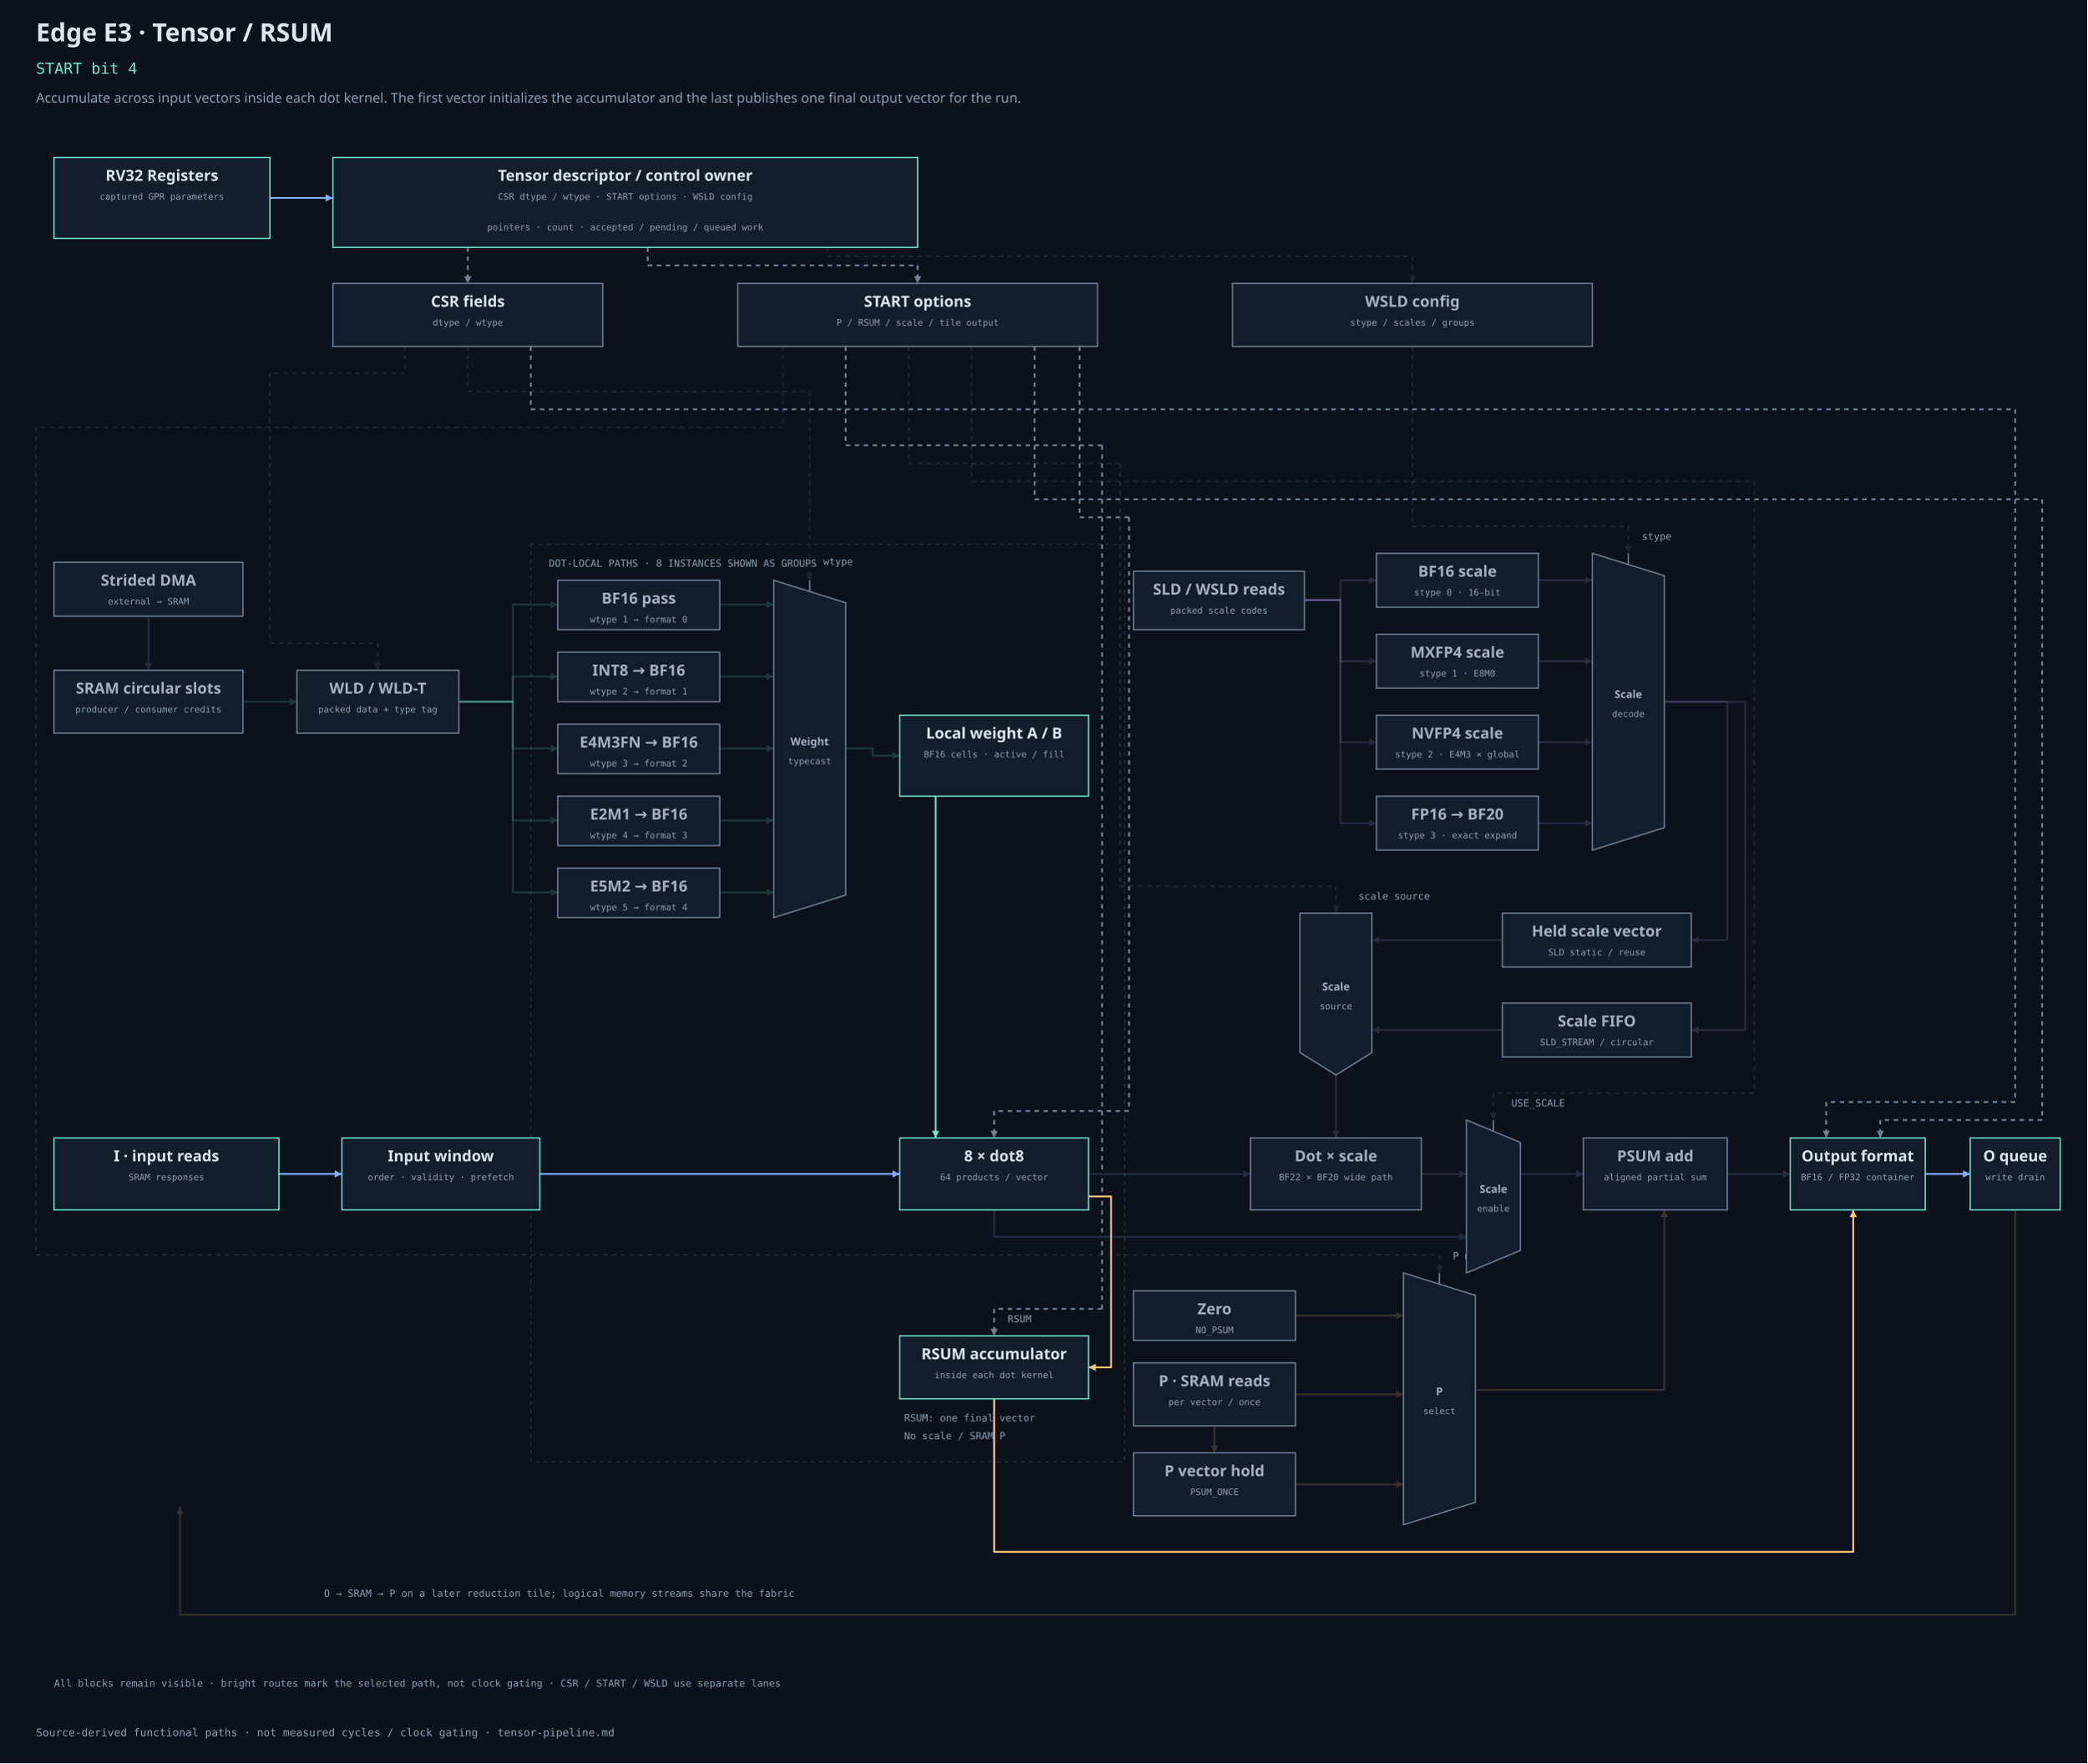
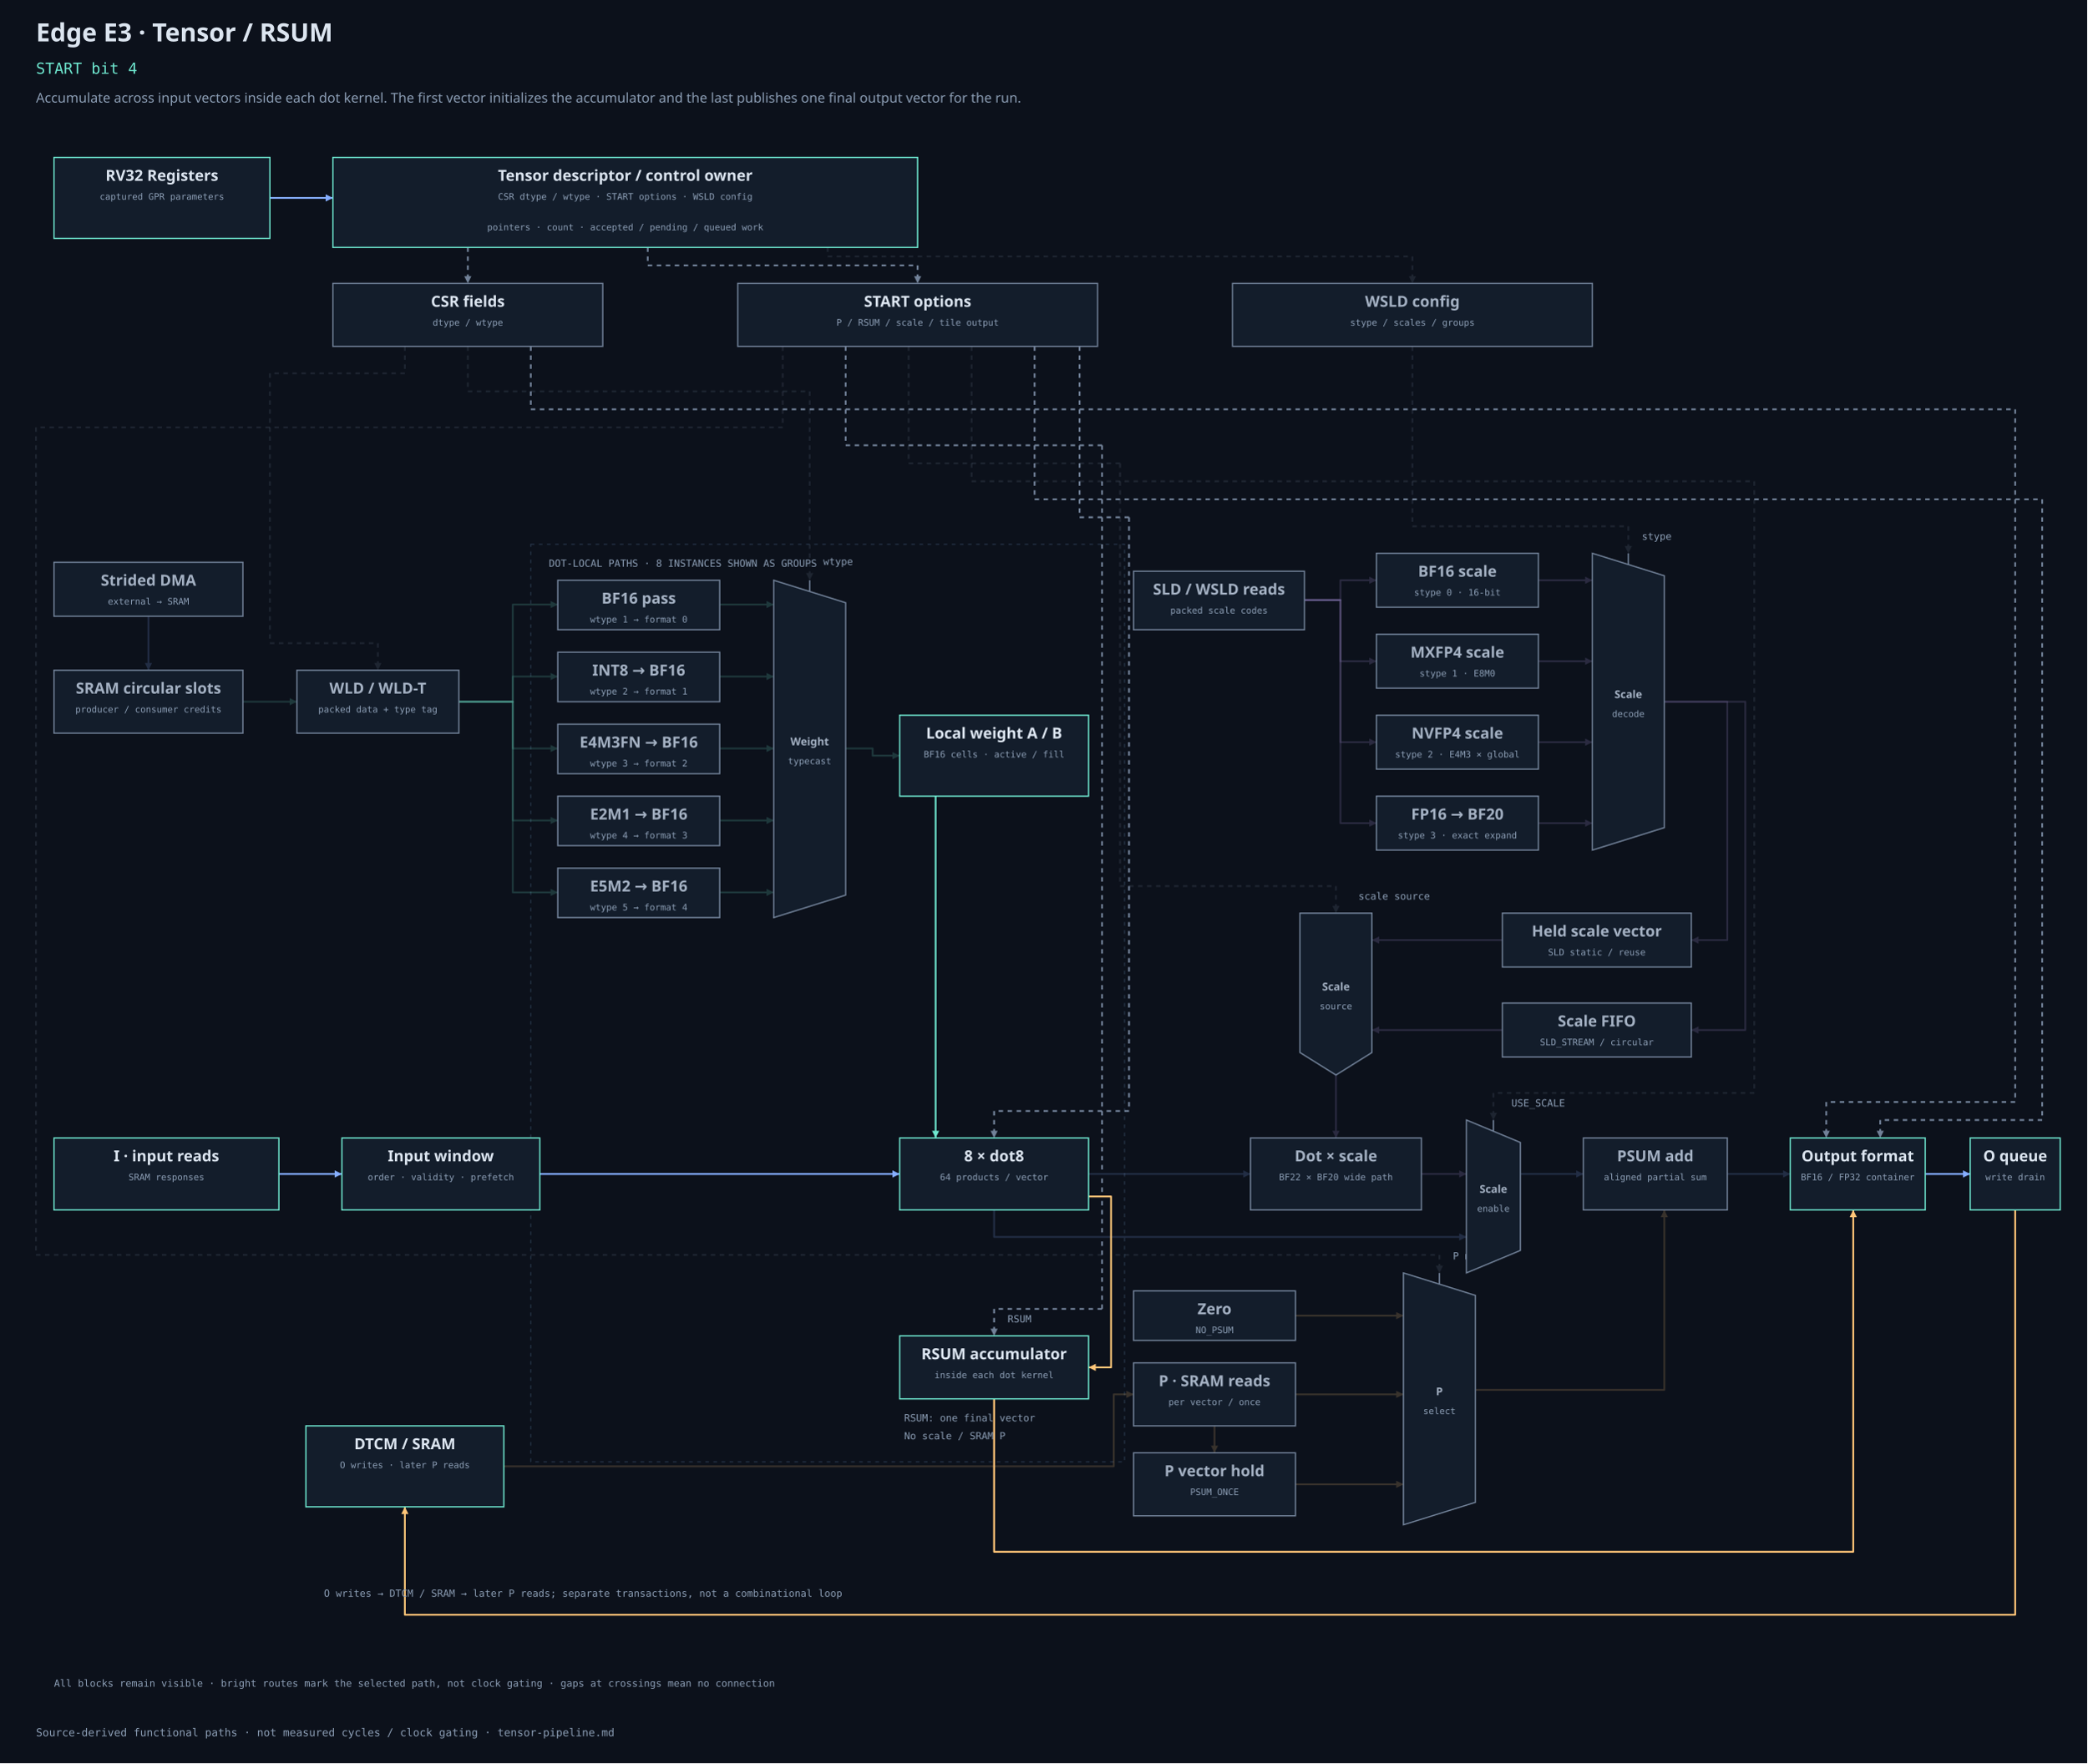
<svg xmlns="http://www.w3.org/2000/svg" width="2320" height="1960" viewBox="0 0 2320 1960">
  <rect width="2320" height="1960" fill="#0c111b" />
  <text x="40" y="46" fill="#dce5f0" font-family="sans-serif" font-size="28" font-weight="700">Edge E3 · Tensor / RSUM</text>
  <text x="40" y="82" fill="#6ee7cf" font-family="monospace" font-size="17">START bit 4</text>
  <text x="40" y="114" fill="#8c9eb5" font-family="sans-serif" font-size="15">Accumulate across input vectors inside each dot kernel. The first vector initializes the accumulator and the last publishes one final output vector for the run.</text>
  <svg x="20" y="135" width="2280" height="1760" viewBox="0 0 2280 1760" role="img" aria-labelledby="tensor-svg-title tensor-svg-desc">
    <style>.tensor-bg{fill:var(--bg,#0c111b)}.tensor-memory{fill:none;stroke:var(--rule,#29394e);stroke-dasharray:4 5}.tensor-title{font:600 17px sans-serif;fill:var(--ink,#dce5f0)}.tensor-sub{font:10px monospace;fill:var(--muted,#8c9eb5)}.tensor-caption{font:11px monospace;fill:var(--muted,#8c9eb5)}.tensor-box{fill:var(--panel,#131d2b);stroke:var(--ink,#dce5f0);stroke-width:1.4}.tensor-wire{fill:none;stroke-width:2;stroke-linejoin:round}.tensor-data{stroke:#85adff}.tensor-weight{stroke:#6ee7cf}.tensor-psum{stroke:#ffc578}.tensor-optional{stroke:#b39be8}.tensor-control{stroke:#718198;stroke-dasharray:5 5}.tensor-arrow-data{fill:#85adff}.tensor-arrow-weight{fill:#6ee7cf}.tensor-arrow-psum{fill:#ffc578}.tensor-arrow-optional{fill:#b39be8}.tensor-arrow-control{fill:#718198}[data-tensor-node]{opacity:1}[data-tensor-path]{opacity:.18}[data-tensor-path].is-active{opacity:1}[data-tensor-node]:not(.is-active) .tensor-box{stroke:var(--muted,#718198)}[data-tensor-node]:not(.is-active) .tensor-title{fill:var(--muted,#a4b1c3)}[data-tensor-node]:not(.is-active) .tensor-sub{fill:var(--muted,#8c9eb5)}.tensor-mux-title{font-size:12px}.tensor-control-source .tensor-box{stroke:#718198!important}.tensor-control-port{stroke:#718198;stroke-width:1.5;fill:none}.is-active .tensor-box{stroke:#6ee7cf}</style>
    <defs>
      <marker id="tensor-arrow-data" viewBox="0 0 8 8" refX="8" refY="4" markerWidth="8" markerHeight="8" markerUnits="userSpaceOnUse" orient="auto">
        <path d="M0 0L8 4L0 8Z" class="tensor-arrow-data" />
      </marker>
      <marker id="tensor-arrow-weight" viewBox="0 0 8 8" refX="8" refY="4" markerWidth="8" markerHeight="8" markerUnits="userSpaceOnUse" orient="auto">
        <path d="M0 0L8 4L0 8Z" class="tensor-arrow-weight" />
      </marker>
      <marker id="tensor-arrow-psum" viewBox="0 0 8 8" refX="8" refY="4" markerWidth="8" markerHeight="8" markerUnits="userSpaceOnUse" orient="auto">
        <path d="M0 0L8 4L0 8Z" class="tensor-arrow-psum" />
      </marker>
      <marker id="tensor-arrow-optional" viewBox="0 0 8 8" refX="8" refY="4" markerWidth="8" markerHeight="8" markerUnits="userSpaceOnUse" orient="auto">
        <path d="M0 0L8 4L0 8Z" class="tensor-arrow-optional" />
      </marker>
      <marker id="tensor-arrow-control" viewBox="0 0 8 8" refX="8" refY="4" markerWidth="8" markerHeight="8" markerUnits="userSpaceOnUse" orient="auto">
        <path d="M0 0L8 4L0 8Z" class="tensor-arrow-control" />
      </marker>
    </defs>
    <rect class="tensor-bg" width="2280" height="1760" />
    <rect class="tensor-memory" x="570" y="470" width="660" height="1020" />
    <text class="tensor-caption" x="590" y="495">DOT-LOCAL PATHS · 8 INSTANCES SHOWN AS GROUPS</text>
    <text class="tensor-caption" x="895" y="493">wtype</text>
    <text class="tensor-caption" x="1805" y="465">stype</text>
    <text class="tensor-caption" x="1660" y="1095">USE_SCALE</text>
    <text class="tensor-caption" x="1490" y="865">scale source</text>
    <text class="tensor-caption" x="1595" y="1265">P mode</text>
    <text class="tensor-caption" x="1100" y="1335">RSUM</text>
    <path data-tensor-path="gpr-owner" class="tensor-wire tensor-data is-active" d="M280 85H350" marker-end="url(#tensor-arrow-data)" />
    <g data-tensor-path="ctrl-wld" class="tensor-wire tensor-control ">
      <path d="M430 250L430 280M430 280L280 280M280 280L280 580M280 580L400 580M400 580L400 610" />
      <path d="M400 602L400 610" marker-end="url(#tensor-arrow-control)" />
    </g>
    <g data-tensor-path="ctrl-weight" class="tensor-wire tensor-control ">
      <path d="M500 250L500 300M500 300L880 300M880 300L880 510" />
      <path d="M880 502L880 510" marker-end="url(#tensor-arrow-control)" />
    </g>
    <g data-tensor-path="ctrl-psum" class="tensor-wire tensor-control ">
      <path d="M850 250L850 340M850 340L20 340M20 340L20 1260M20 1260L1210 1260M1220 1260L1580 1260M1580 1260L1580 1280" />
      <path d="M1580 1272L1580 1280" marker-end="url(#tensor-arrow-control)" />
    </g>
    <g data-tensor-path="ctrl-rsum" class="tensor-wire tensor-control is-active">
      <path d="M920 250L920 360M920 360L1205 360M1205 360L1205 1165M1205 1175L1205 1190M1205 1200L1205 1235M1205 1245L1205 1320M1205 1320L1085 1320M1085 1320L1085 1350" />
      <path d="M1085 1342L1085 1350" marker-end="url(#tensor-arrow-control)" />
    </g>
    <g data-tensor-path="ctrl-scale" class="tensor-wire tensor-control ">
      <path d="M990 250L990 380M990 380L1225 380M1225 380L1225 850M1225 850L1465 850M1465 850L1465 880" />
      <path d="M1465 872L1465 880" marker-end="url(#tensor-arrow-control)" />
    </g>
    <g data-tensor-path="ctrl-enable" class="tensor-wire tensor-control ">
      <path d="M1060 250L1060 400M1060 400L1930 400M1930 400L1930 1080M1930 1080L1640 1080M1640 1080L1640 1110" />
      <path d="M1640 1102L1640 1110" marker-end="url(#tensor-arrow-control)" />
    </g>
    <g data-tensor-path="ctrl-stype" class="tensor-wire tensor-control ">
      <path d="M1550 250L1550 450M1550 450L1790 450M1790 450L1790 480" />
      <path d="M1790 472L1790 480" marker-end="url(#tensor-arrow-control)" />
    </g>
    <g data-tensor-path="ctrl-format" class="tensor-wire tensor-control is-active">
      <path d="M570 250L570 320M570 320L2220 320M2220 320L2220 1090M2220 1090L2010 1090M2010 1090L2010 1130" />
      <path d="M2010 1122L2010 1130" marker-end="url(#tensor-arrow-control)" />
    </g>
    <g data-tensor-path="owner-dot" class="tensor-wire tensor-control is-active">
      <path d="M1180 250L1180 440M1180 440L1235 440M1235 440L1235 1100M1235 1100L1085 1100M1085 1100L1085 1130" />
      <path d="M1085 1122L1085 1130" marker-end="url(#tensor-arrow-control)" />
    </g>
    <path data-tensor-path="dma-ring" class="tensor-wire tensor-data " d="M145 550L145 610" marker-end="url(#tensor-arrow-data)" />
    <path data-tensor-path="ring-wld" class="tensor-wire tensor-weight " d="M250 645L310 645" marker-end="url(#tensor-arrow-weight)" />
    <path data-tensor-path="weights" class="tensor-wire tensor-weight is-active" d="M1020 750L1020 1130" marker-end="url(#tensor-arrow-weight)" />
    <path data-tensor-path="input-window" class="tensor-wire tensor-data is-active" d="M290 1170L360 1170" marker-end="url(#tensor-arrow-data)" />
    <path data-tensor-path="window-dot" class="tensor-wire tensor-data is-active" d="M580 1170L980 1170" marker-end="url(#tensor-arrow-data)" />
    <path data-tensor-path="dot-post" class="tensor-wire tensor-data " d="M1190 1170L1370 1170" marker-end="url(#tensor-arrow-data)" />
    <path data-tensor-path="scale-product" class="tensor-wire tensor-optional " d="M1560 1170L1610 1170" marker-end="url(#tensor-arrow-optional)" />
    <path data-tensor-path="scale-bypass" class="tensor-wire tensor-data " d="M1085 1210L1085 1240L1610 1240" marker-end="url(#tensor-arrow-data)" />
    <path data-tensor-path="scaled-to-post" class="tensor-wire tensor-data " d="M1670 1170L1740 1170" marker-end="url(#tensor-arrow-data)" />
    <path data-tensor-path="post-output" class="tensor-wire tensor-data " d="M1900 1170L1970 1170" marker-end="url(#tensor-arrow-data)" />
    <path data-tensor-path="format-output" class="tensor-wire tensor-data is-active" d="M2120 1170L2170 1170" marker-end="url(#tensor-arrow-data)" />
    <path data-tensor-path="rsum-merge" class="tensor-wire tensor-psum is-active" d="M1190 1195L1215 1195L1215 1385L1190 1385" marker-end="url(#tensor-arrow-psum)" />
    <path data-tensor-path="rsum-output" class="tensor-wire tensor-psum is-active" d="M1085 1420L1085 1590L2040 1590L2040 1210" marker-end="url(#tensor-arrow-psum)" />
    <path data-tensor-path="static-scale" class="tensor-wire tensor-optional " d="M1650 910L1505 910" marker-end="url(#tensor-arrow-optional)" />
    <path data-tensor-path="stream-scale" class="tensor-wire tensor-optional " d="M1650 1010L1505 1010" marker-end="url(#tensor-arrow-optional)" />
    <path data-tensor-path="scale" class="tensor-wire tensor-optional " d="M1465 1060L1465 1130" marker-end="url(#tensor-arrow-optional)" />
    <path data-tensor-path="sld-static" class="tensor-wire tensor-optional " d="M1830 645L1900 645L1900 910L1860 910" marker-end="url(#tensor-arrow-optional)" />
    <path data-tensor-path="sld-stream" class="tensor-wire tensor-optional " d="M1830 645L1920 645L1920 1010L1860 1010" marker-end="url(#tensor-arrow-optional)" />
    <path data-tensor-path="zero-p" class="tensor-wire tensor-psum " d="M1420 1327.5L1540 1327.5" marker-end="url(#tensor-arrow-psum)" />
    <path data-tensor-path="read-hold" class="tensor-wire tensor-psum " d="M1330 1450L1330 1480" marker-end="url(#tensor-arrow-psum)" />
    <path data-tensor-path="hold-p" class="tensor-wire tensor-psum " d="M1420 1515L1540 1515" marker-end="url(#tensor-arrow-psum)" />
    <path data-tensor-path="stream-p" class="tensor-wire tensor-psum " d="M1420 1415L1540 1415" marker-end="url(#tensor-arrow-psum)" />
    <path data-tensor-path="psum-post" class="tensor-wire tensor-psum " d="M1620 1410L1830 1410L1830 1210" marker-end="url(#tensor-arrow-psum)" />
-     <path data-tensor-path="writeback" class="tensor-wire tensor-psum " d="M2220 1210L2220 1660L180 1660L180 1540" marker-end="url(#tensor-arrow-psum)" />
+     <path data-tensor-path="writeback" class="tensor-wire tensor-psum is-active" d="M2220 1210L2220 1660L430 1660L430 1540" marker-end="url(#tensor-arrow-psum)" />
+     <path data-tensor-path="sram-psum" class="tensor-wire tensor-psum " d="M540 1495L1218 1495L1218 1415L1240 1415" marker-end="url(#tensor-arrow-psum)" />
    <path data-tensor-path="wld-bf16" class="tensor-wire tensor-weight " d="M490 645L550 645L550 537L600 537" marker-end="url(#tensor-arrow-weight)" />
    <path data-tensor-path="cast-bf16" class="tensor-wire tensor-weight " d="M780 537L840 537" marker-end="url(#tensor-arrow-weight)" />
    <path data-tensor-path="wld-int8" class="tensor-wire tensor-weight " d="M490 645L550 645L550 617L600 617" marker-end="url(#tensor-arrow-weight)" />
    <path data-tensor-path="cast-int8" class="tensor-wire tensor-weight " d="M780 617L840 617" marker-end="url(#tensor-arrow-weight)" />
    <path data-tensor-path="wld-e4m3" class="tensor-wire tensor-weight " d="M490 645L550 645L550 697L600 697" marker-end="url(#tensor-arrow-weight)" />
    <path data-tensor-path="cast-e4m3" class="tensor-wire tensor-weight " d="M780 697L840 697" marker-end="url(#tensor-arrow-weight)" />
    <path data-tensor-path="wld-fp4" class="tensor-wire tensor-weight " d="M490 645L550 645L550 777L600 777" marker-end="url(#tensor-arrow-weight)" />
    <path data-tensor-path="cast-fp4" class="tensor-wire tensor-weight " d="M780 777L840 777" marker-end="url(#tensor-arrow-weight)" />
    <path data-tensor-path="wld-e5m2" class="tensor-wire tensor-weight " d="M490 645L550 645L550 857L600 857" marker-end="url(#tensor-arrow-weight)" />
    <path data-tensor-path="cast-e5m2" class="tensor-wire tensor-weight " d="M780 857L840 857" marker-end="url(#tensor-arrow-weight)" />
    <path data-tensor-path="wld-banks" class="tensor-wire tensor-weight " d="M920 697L950 697L950 705L980 705" marker-end="url(#tensor-arrow-weight)" />
    <path data-tensor-path="sld-bf16" class="tensor-wire tensor-optional " d="M1430 532L1470 532L1470 510L1510 510" marker-end="url(#tensor-arrow-optional)" />
    <path data-tensor-path="decode-bf16" class="tensor-wire tensor-optional " d="M1690 510L1750 510" marker-end="url(#tensor-arrow-optional)" />
    <path data-tensor-path="sld-mx" class="tensor-wire tensor-optional " d="M1430 532L1470 532L1470 600L1510 600" marker-end="url(#tensor-arrow-optional)" />
    <path data-tensor-path="decode-mx" class="tensor-wire tensor-optional " d="M1690 600L1750 600" marker-end="url(#tensor-arrow-optional)" />
    <path data-tensor-path="sld-nv" class="tensor-wire tensor-optional " d="M1430 532L1470 532L1470 690L1510 690" marker-end="url(#tensor-arrow-optional)" />
    <path data-tensor-path="decode-nv" class="tensor-wire tensor-optional " d="M1690 690L1750 690" marker-end="url(#tensor-arrow-optional)" />
    <path data-tensor-path="sld-fp16" class="tensor-wire tensor-optional " d="M1430 532L1470 532L1470 780L1510 780" marker-end="url(#tensor-arrow-optional)" />
    <path data-tensor-path="decode-fp16" class="tensor-wire tensor-optional " d="M1690 780L1750 780" marker-end="url(#tensor-arrow-optional)" />
    <g data-tensor-path="owner-csr" class="tensor-wire tensor-control is-active">
      <path d="M500 140L500 180" />
      <path d="M500 172L500 180" marker-end="url(#tensor-arrow-control)" />
    </g>
    <g data-tensor-path="owner-start" class="tensor-wire tensor-control is-active">
      <path d="M700 140L700 160M700 160L1000 160M1000 160L1000 180" />
      <path d="M1000 172L1000 180" marker-end="url(#tensor-arrow-control)" />
    </g>
    <g data-tensor-path="owner-wsld" class="tensor-wire tensor-control ">
      <path d="M900 140L900 150M900 150L1550 150M1550 150L1550 180" />
      <path d="M1550 172L1550 180" marker-end="url(#tensor-arrow-control)" />
    </g>
    <g data-tensor-path="ctrl-tile-format" class="tensor-wire tensor-control is-active">
      <path d="M1130 250L1130 420M1130 420L2250 420M2250 420L2250 1110M2250 1110L2070 1110M2070 1110L2070 1130" />
      <path d="M2070 1122L2070 1130" marker-end="url(#tensor-arrow-control)" />
    </g>
    <g data-tensor-node="gpr" class="is-active " role="button" tabindex="0" aria-label="RV32 Registers: explore this path">
      <rect class="tensor-box" x="40" y="40" width="240" height="90" />
      <text class="tensor-title " x="160" y="66" text-anchor="middle">RV32 Registers</text>
      <text class="tensor-sub" x="160" y="87" text-anchor="middle">captured GPR parameters</text>
    </g>
    <g data-tensor-node="owner" class="is-active " role="button" tabindex="0" aria-label="Tensor descriptor / control owner: explore this path">
      <rect class="tensor-box" x="350" y="40" width="650" height="100" />
      <text class="tensor-title " x="675" y="66" text-anchor="middle">Tensor descriptor / control owner</text>
      <text class="tensor-sub" x="675" y="87" text-anchor="middle">CSR dtype / wtype · START options · WSLD config</text>
      <text class="tensor-sub" x="675" y="121" text-anchor="middle">pointers · count · accepted / pending / queued work</text>
    </g>
    <g data-tensor-node="dma" class=" " role="button" tabindex="0" aria-label="Strided DMA: explore this path">
      <rect class="tensor-box" x="40" y="490" width="210" height="60" />
      <text class="tensor-title " x="145" y="516" text-anchor="middle">Strided DMA</text>
      <text class="tensor-sub" x="145" y="537" text-anchor="middle">external → SRAM</text>
    </g>
    <g data-tensor-node="ring" class=" " role="button" tabindex="0" aria-label="SRAM circular slots: explore this path">
      <rect class="tensor-box" x="40" y="610" width="210" height="70" />
      <text class="tensor-title " x="145" y="636" text-anchor="middle">SRAM circular slots</text>
      <text class="tensor-sub" x="145" y="657" text-anchor="middle">producer / consumer credits</text>
    </g>
    <g data-tensor-node="wld" class=" " role="button" tabindex="0" aria-label="WLD / WLD-T: explore this path">
      <rect class="tensor-box" x="310" y="610" width="180" height="70" />
      <text class="tensor-title " x="400" y="636" text-anchor="middle">WLD / WLD-T</text>
      <text class="tensor-sub" x="400" y="657" text-anchor="middle">packed data + type tag</text>
    </g>
    <g data-tensor-node="w-bf16" class=" " role="button" tabindex="0" aria-label="BF16 pass: explore this path">
      <rect class="tensor-box" x="600" y="510" width="180" height="55" />
      <text class="tensor-title " x="690" y="536" text-anchor="middle">BF16 pass</text>
      <text class="tensor-sub" x="690" y="557" text-anchor="middle">wtype 1 → format 0</text>
    </g>
    <g data-tensor-node="w-int8" class=" " role="button" tabindex="0" aria-label="INT8 → BF16: explore this path">
      <rect class="tensor-box" x="600" y="590" width="180" height="55" />
      <text class="tensor-title " x="690" y="616" text-anchor="middle">INT8 → BF16</text>
      <text class="tensor-sub" x="690" y="637" text-anchor="middle">wtype 2 → format 1</text>
    </g>
    <g data-tensor-node="w-e4m3" class=" " role="button" tabindex="0" aria-label="E4M3FN → BF16: explore this path">
      <rect class="tensor-box" x="600" y="670" width="180" height="55" />
      <text class="tensor-title " x="690" y="696" text-anchor="middle">E4M3FN → BF16</text>
      <text class="tensor-sub" x="690" y="717" text-anchor="middle">wtype 3 → format 2</text>
    </g>
    <g data-tensor-node="w-fp4" class=" " role="button" tabindex="0" aria-label="E2M1 → BF16: explore this path">
      <rect class="tensor-box" x="600" y="750" width="180" height="55" />
      <text class="tensor-title " x="690" y="776" text-anchor="middle">E2M1 → BF16</text>
      <text class="tensor-sub" x="690" y="797" text-anchor="middle">wtype 4 → format 3</text>
    </g>
    <g data-tensor-node="w-e5m2" class=" " role="button" tabindex="0" aria-label="E5M2 → BF16: explore this path">
      <rect class="tensor-box" x="600" y="830" width="180" height="55" />
      <text class="tensor-title " x="690" y="856" text-anchor="middle">E5M2 → BF16</text>
      <text class="tensor-sub" x="690" y="877" text-anchor="middle">wtype 5 → format 4</text>
    </g>
    <g data-tensor-node="wselect" class=" " role="button" tabindex="0" aria-label="Weight: explore this path">
      <path class="tensor-box" d="M840 510L920 535V860L840 885Z" />
      <path class="tensor-control-port" d="M880 510V522.5" />
      <text class="tensor-title tensor-mux-title" x="880" y="693.5" text-anchor="middle">Weight</text>
      <text class="tensor-sub" x="880" y="714.5" text-anchor="middle">typecast</text>
    </g>
    <g data-tensor-node="banks" class="is-active " role="button" tabindex="0" aria-label="Local weight A / B: explore this path">
      <rect class="tensor-box" x="980" y="660" width="210" height="90" />
      <text class="tensor-title " x="1085" y="686" text-anchor="middle">Local weight A / B</text>
      <text class="tensor-sub" x="1085" y="707" text-anchor="middle">BF16 cells · active / fill</text>
    </g>
    <g data-tensor-node="input" class="is-active " role="button" tabindex="0" aria-label="I · input reads: explore this path">
      <rect class="tensor-box" x="40" y="1130" width="250" height="80" />
      <text class="tensor-title " x="165" y="1156" text-anchor="middle">I · input reads</text>
      <text class="tensor-sub" x="165" y="1177" text-anchor="middle">SRAM responses</text>
    </g>
    <g data-tensor-node="window" class="is-active " role="button" tabindex="0" aria-label="Input window: explore this path">
      <rect class="tensor-box" x="360" y="1130" width="220" height="80" />
      <text class="tensor-title " x="470" y="1156" text-anchor="middle">Input window</text>
      <text class="tensor-sub" x="470" y="1177" text-anchor="middle">order · validity · prefetch</text>
    </g>
    <g data-tensor-node="dot" class="is-active " role="button" tabindex="0" aria-label="8 × dot8: explore this path">
      <rect class="tensor-box" x="980" y="1130" width="210" height="80" />
      <text class="tensor-title " x="1085" y="1156" text-anchor="middle">8 × dot8</text>
      <text class="tensor-sub" x="1085" y="1177" text-anchor="middle">64 products / vector</text>
    </g>
    <g data-tensor-node="rsum" class="is-active " role="button" tabindex="0" aria-label="RSUM accumulator: explore this path">
      <rect class="tensor-box" x="980" y="1350" width="210" height="70" />
      <text class="tensor-title " x="1085" y="1376" text-anchor="middle">RSUM accumulator</text>
      <text class="tensor-sub" x="1085" y="1397" text-anchor="middle">inside each dot kernel</text>
    </g>
    <g data-tensor-node="sld" class=" " role="button" tabindex="0" aria-label="SLD / WSLD reads: explore this path">
      <rect class="tensor-box" x="1240" y="500" width="190" height="65" />
      <text class="tensor-title " x="1335" y="526" text-anchor="middle">SLD / WSLD reads</text>
      <text class="tensor-sub" x="1335" y="547" text-anchor="middle">packed scale codes</text>
    </g>
    <g data-tensor-node="s-bf16" class=" " role="button" tabindex="0" aria-label="BF16 scale: explore this path">
      <rect class="tensor-box" x="1510" y="480" width="180" height="60" />
      <text class="tensor-title " x="1600" y="506" text-anchor="middle">BF16 scale</text>
      <text class="tensor-sub" x="1600" y="527" text-anchor="middle">stype 0 · 16-bit</text>
    </g>
    <g data-tensor-node="s-mx" class=" " role="button" tabindex="0" aria-label="MXFP4 scale: explore this path">
      <rect class="tensor-box" x="1510" y="570" width="180" height="60" />
      <text class="tensor-title " x="1600" y="596" text-anchor="middle">MXFP4 scale</text>
      <text class="tensor-sub" x="1600" y="617" text-anchor="middle">stype 1 · E8M0</text>
    </g>
    <g data-tensor-node="s-nv" class=" " role="button" tabindex="0" aria-label="NVFP4 scale: explore this path">
      <rect class="tensor-box" x="1510" y="660" width="180" height="60" />
      <text class="tensor-title " x="1600" y="686" text-anchor="middle">NVFP4 scale</text>
      <text class="tensor-sub" x="1600" y="707" text-anchor="middle">stype 2 · E4M3 × global</text>
    </g>
    <g data-tensor-node="s-fp16" class=" " role="button" tabindex="0" aria-label="FP16 → BF20: explore this path">
      <rect class="tensor-box" x="1510" y="750" width="180" height="60" />
      <text class="tensor-title " x="1600" y="776" text-anchor="middle">FP16 → BF20</text>
      <text class="tensor-sub" x="1600" y="797" text-anchor="middle">stype 3 · exact expand</text>
    </g>
    <g data-tensor-node="stype" class=" " role="button" tabindex="0" aria-label="Scale: explore this path">
      <path class="tensor-box" d="M1750 480L1830 505V785L1750 810Z" />
      <path class="tensor-control-port" d="M1790 480V492.5" />
      <text class="tensor-title tensor-mux-title" x="1790" y="641" text-anchor="middle">Scale</text>
      <text class="tensor-sub" x="1790" y="662" text-anchor="middle">decode</text>
    </g>
    <g data-tensor-node="scale-hold" class=" " role="button" tabindex="0" aria-label="Held scale vector: explore this path">
      <rect class="tensor-box" x="1650" y="880" width="210" height="60" />
      <text class="tensor-title " x="1755" y="906" text-anchor="middle">Held scale vector</text>
      <text class="tensor-sub" x="1755" y="927" text-anchor="middle">SLD static / reuse</text>
    </g>
    <g data-tensor-node="scale-fifo" class=" " role="button" tabindex="0" aria-label="Scale FIFO: explore this path">
      <rect class="tensor-box" x="1650" y="980" width="210" height="60" />
      <text class="tensor-title " x="1755" y="1006" text-anchor="middle">Scale FIFO</text>
      <text class="tensor-sub" x="1755" y="1027" text-anchor="middle">SLD_STREAM / circular</text>
    </g>
    <g data-tensor-node="scale-source" class=" " role="button" tabindex="0" aria-label="Scale: explore this path">
      <path class="tensor-box" d="M1425 880H1505V1035L1465 1060L1425 1035Z" />
      <text class="tensor-title tensor-mux-title" x="1465" y="966" text-anchor="middle">Scale</text>
      <text class="tensor-sub" x="1465" y="987" text-anchor="middle">source</text>
    </g>
    <g data-tensor-node="scale-mul" class=" " role="button" tabindex="0" aria-label="Dot × scale: explore this path">
      <rect class="tensor-box" x="1370" y="1130" width="190" height="80" />
      <text class="tensor-title " x="1465" y="1156" text-anchor="middle">Dot × scale</text>
      <text class="tensor-sub" x="1465" y="1177" text-anchor="middle">BF22 × BF20 wide path</text>
    </g>
    <g data-tensor-node="scale-select" class=" " role="button" tabindex="0" aria-label="Scale: explore this path">
      <path class="tensor-box" d="M1610 1110L1670 1135V1255L1610 1280Z" />
      <path class="tensor-control-port" d="M1640 1110V1122.5" />
      <text class="tensor-title tensor-mux-title" x="1640" y="1191" text-anchor="middle">Scale</text>
      <text class="tensor-sub" x="1640" y="1212" text-anchor="middle">enable</text>
    </g>
    <g data-tensor-node="post" class=" " role="button" tabindex="0" aria-label="PSUM add: explore this path">
      <rect class="tensor-box" x="1740" y="1130" width="160" height="80" />
      <text class="tensor-title " x="1820" y="1156" text-anchor="middle">PSUM add</text>
      <text class="tensor-sub" x="1820" y="1177" text-anchor="middle">aligned partial sum</text>
    </g>
    <g data-tensor-node="psum" class=" " role="button" tabindex="0" aria-label="P · SRAM reads: explore this path">
      <rect class="tensor-box" x="1240" y="1380" width="180" height="70" />
      <text class="tensor-title " x="1330" y="1406" text-anchor="middle">P · SRAM reads</text>
      <text class="tensor-sub" x="1330" y="1427" text-anchor="middle">per vector / once</text>
    </g>
+     <g data-tensor-node="psum-memory" class="is-active " role="button" tabindex="0" aria-label="DTCM / SRAM: explore this path">
+       <rect class="tensor-box" x="320" y="1450" width="220" height="90" />
+       <text class="tensor-title " x="430" y="1476" text-anchor="middle">DTCM / SRAM</text>
+       <text class="tensor-sub" x="430" y="1497" text-anchor="middle">O writes · later P reads</text>
+     </g>
    <g data-tensor-node="zero" class=" " role="button" tabindex="0" aria-label="Zero: explore this path">
      <rect class="tensor-box" x="1240" y="1300" width="180" height="55" />
      <text class="tensor-title " x="1330" y="1326" text-anchor="middle">Zero</text>
      <text class="tensor-sub" x="1330" y="1347" text-anchor="middle">NO_PSUM</text>
    </g>
    <g data-tensor-node="psum-hold" class=" " role="button" tabindex="0" aria-label="P vector hold: explore this path">
      <rect class="tensor-box" x="1240" y="1480" width="180" height="70" />
      <text class="tensor-title " x="1330" y="1506" text-anchor="middle">P vector hold</text>
      <text class="tensor-sub" x="1330" y="1527" text-anchor="middle">PSUM_ONCE</text>
    </g>
    <g data-tensor-node="psum-select" class=" " role="button" tabindex="0" aria-label="P: explore this path">
      <path class="tensor-box" d="M1540 1280L1620 1305V1535L1540 1560Z" />
      <path class="tensor-control-port" d="M1580 1280V1292.5" />
      <text class="tensor-title tensor-mux-title" x="1580" y="1416" text-anchor="middle">P</text>
      <text class="tensor-sub" x="1580" y="1437" text-anchor="middle">select</text>
    </g>
    <g data-tensor-node="format" class="is-active " role="button" tabindex="0" aria-label="Output format: explore this path">
      <rect class="tensor-box" x="1970" y="1130" width="150" height="80" />
      <text class="tensor-title " x="2045" y="1156" text-anchor="middle">Output format</text>
      <text class="tensor-sub" x="2045" y="1177" text-anchor="middle">BF16 / FP32 container</text>
    </g>
    <g data-tensor-node="output" class="is-active " role="button" tabindex="0" aria-label="O queue: explore this path">
      <rect class="tensor-box" x="2170" y="1130" width="100" height="80" />
      <text class="tensor-title " x="2220" y="1156" text-anchor="middle">O queue</text>
      <text class="tensor-sub" x="2220" y="1177" text-anchor="middle">write drain</text>
    </g>
    <g data-tensor-node="csr-fields" class="is-active tensor-control-source" role="button" tabindex="0" aria-label="CSR fields: explore this path">
      <rect class="tensor-box" x="350" y="180" width="300" height="70" />
      <text class="tensor-title " x="500" y="206" text-anchor="middle">CSR fields</text>
      <text class="tensor-sub" x="500" y="227" text-anchor="middle">dtype / wtype</text>
    </g>
    <g data-tensor-node="start-fields" class="is-active tensor-control-source" role="button" tabindex="0" aria-label="START options: explore this path">
      <rect class="tensor-box" x="800" y="180" width="400" height="70" />
      <text class="tensor-title " x="1000" y="206" text-anchor="middle">START options</text>
      <text class="tensor-sub" x="1000" y="227" text-anchor="middle">P / RSUM / scale / tile output</text>
    </g>
    <g data-tensor-node="wsld-fields" class=" tensor-control-source" role="button" tabindex="0" aria-label="WSLD config: explore this path">
      <rect class="tensor-box" x="1350" y="180" width="400" height="70" />
      <text class="tensor-title " x="1550" y="206" text-anchor="middle">WSLD config</text>
      <text class="tensor-sub" x="1550" y="227" text-anchor="middle">stype / scales / groups</text>
    </g>
    <text class="tensor-caption" x="985" y="1445">RSUM: one final vector</text>
    <text class="tensor-caption" x="985" y="1465">No scale / SRAM P</text>
-     <text class="tensor-caption" x="340" y="1640">O → SRAM → P on a later reduction tile; logical memory streams share the fabric</text>
-     <text class="tensor-caption" x="40" y="1740">All blocks remain visible · bright routes mark the selected path, not clock gating · CSR / START / WSLD use separate lanes</text>
+     <text class="tensor-caption" x="340" y="1640">O writes → DTCM / SRAM → later P reads; separate transactions, not a combinational loop</text>
+     <text class="tensor-caption" x="40" y="1740">All blocks remain visible · bright routes mark the selected path, not clock gating · gaps at crossings mean no connection</text>
  </svg>
  <text x="40" y="1930" fill="#8c9eb5" font-family="monospace" font-size="12">Source-derived functional paths · not measured cycles / clock gating · tensor-pipeline.md</text>
</svg>
